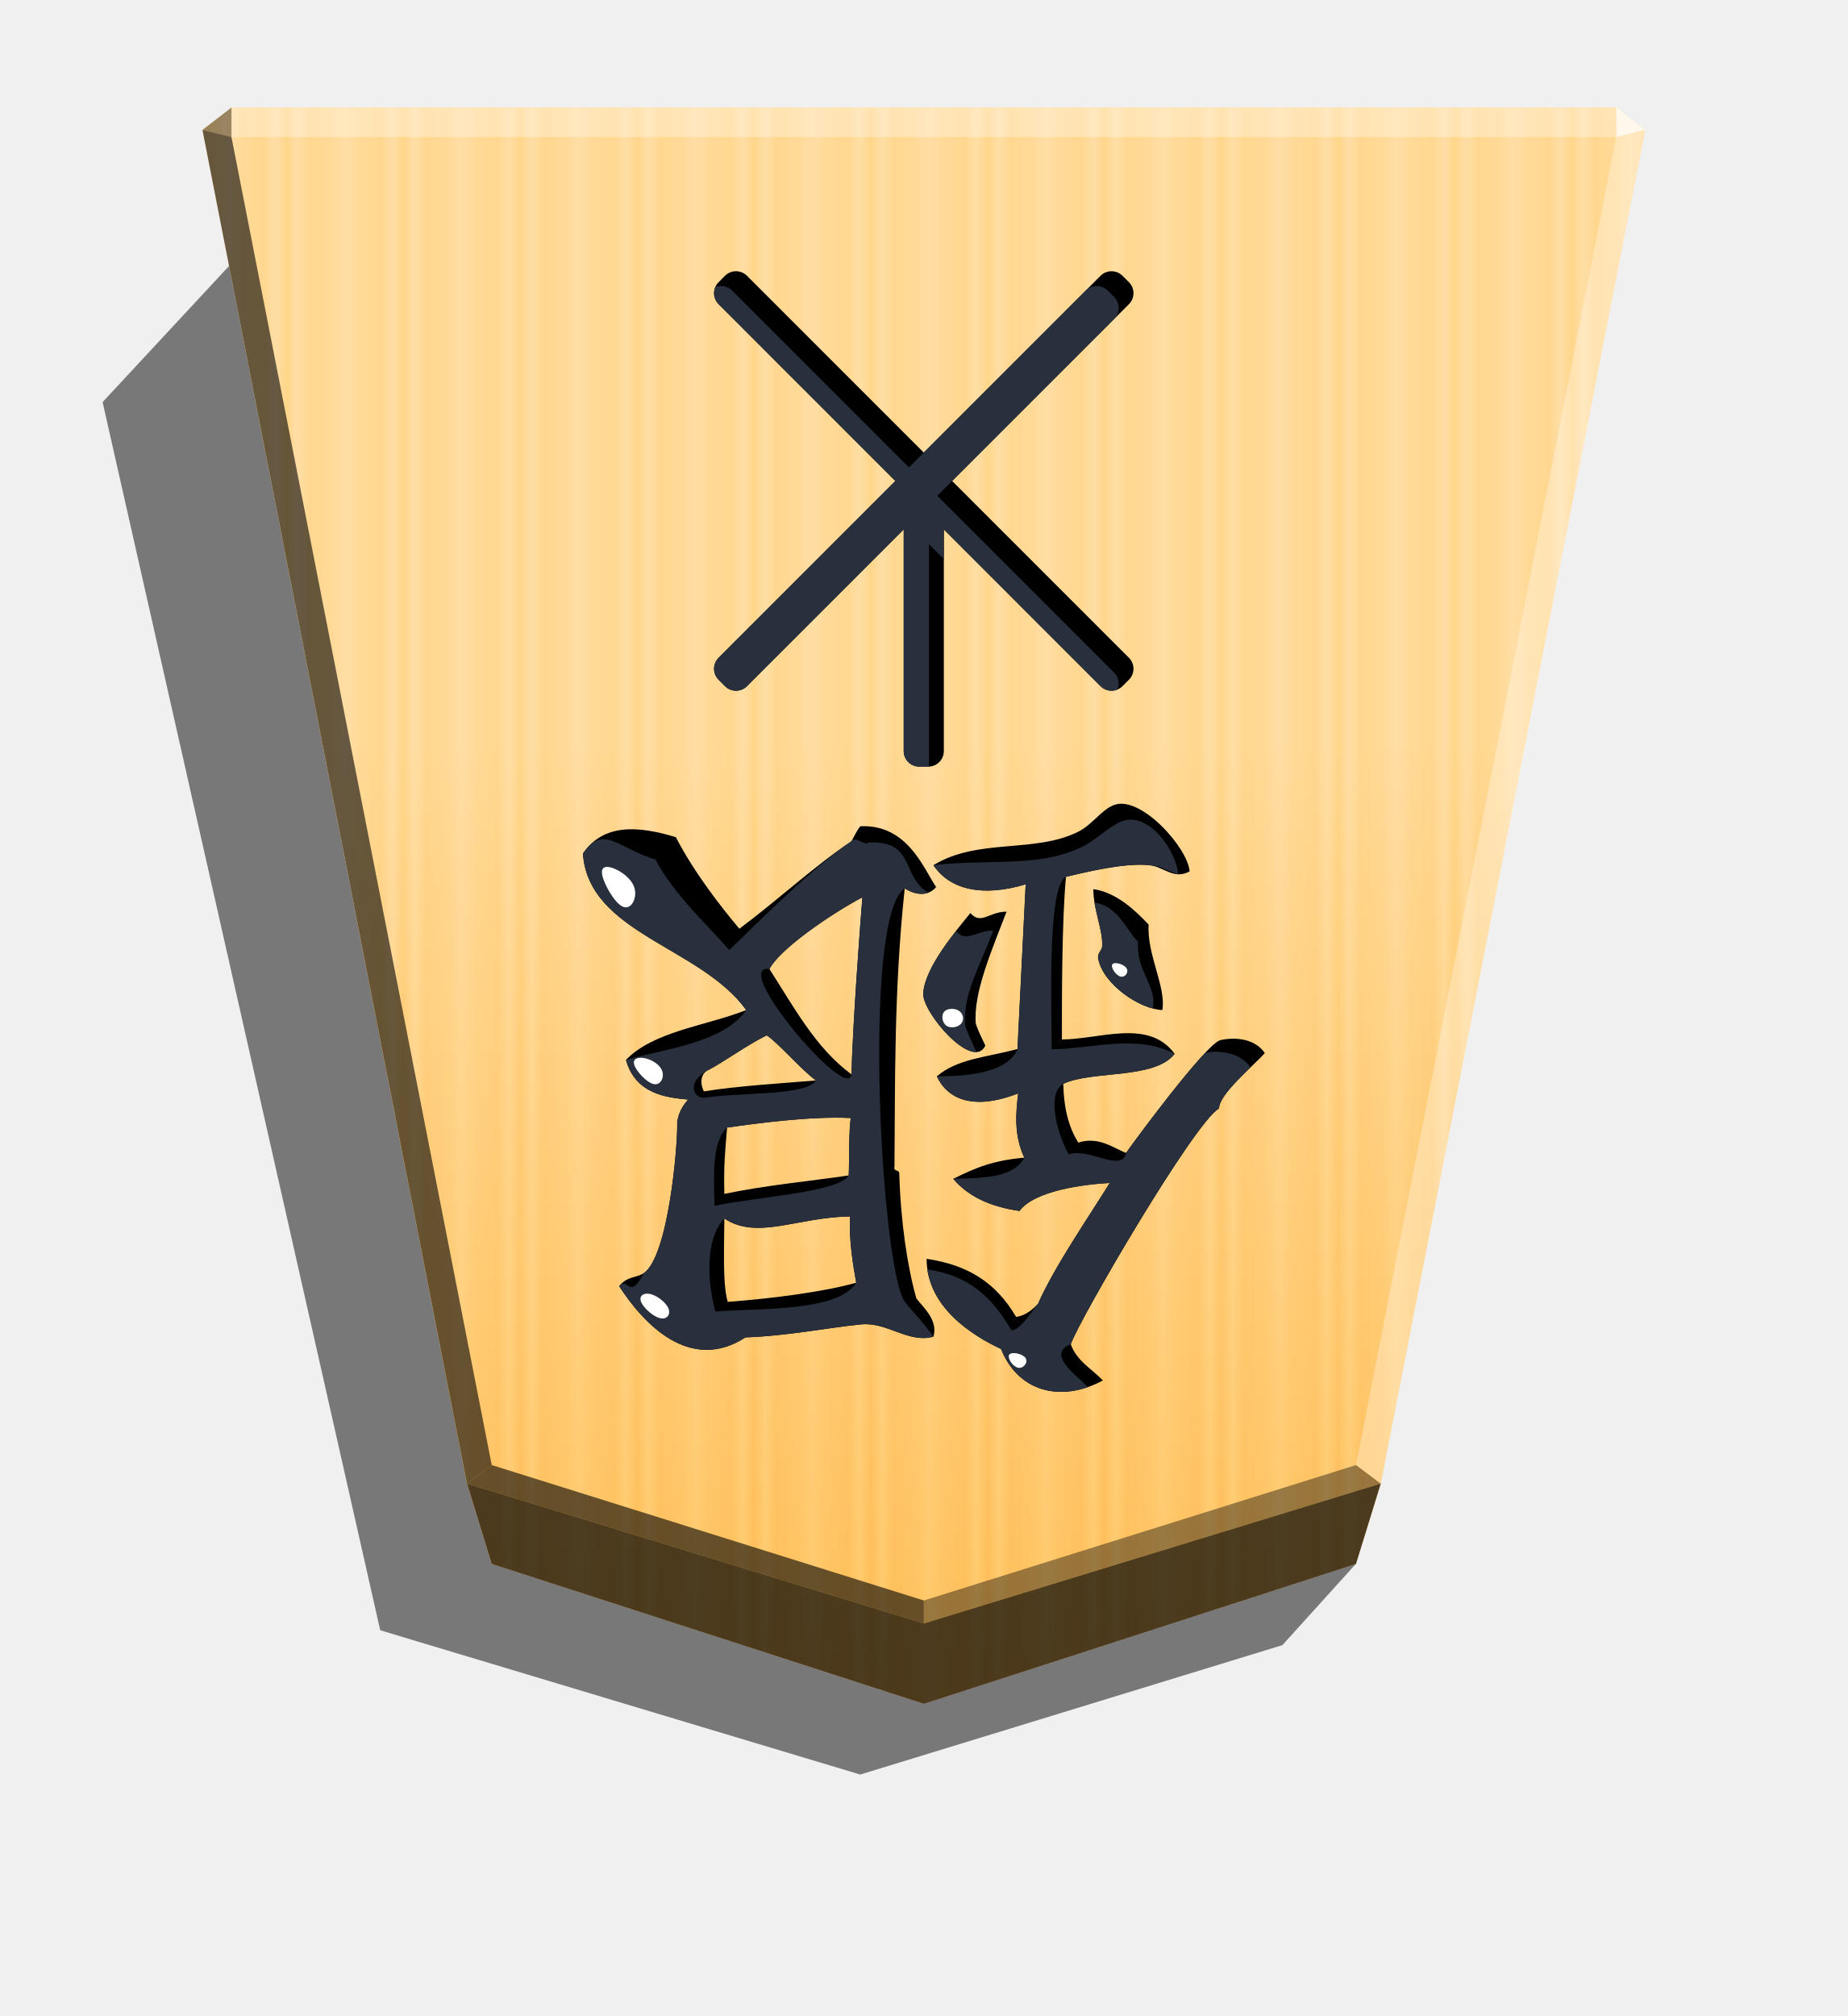
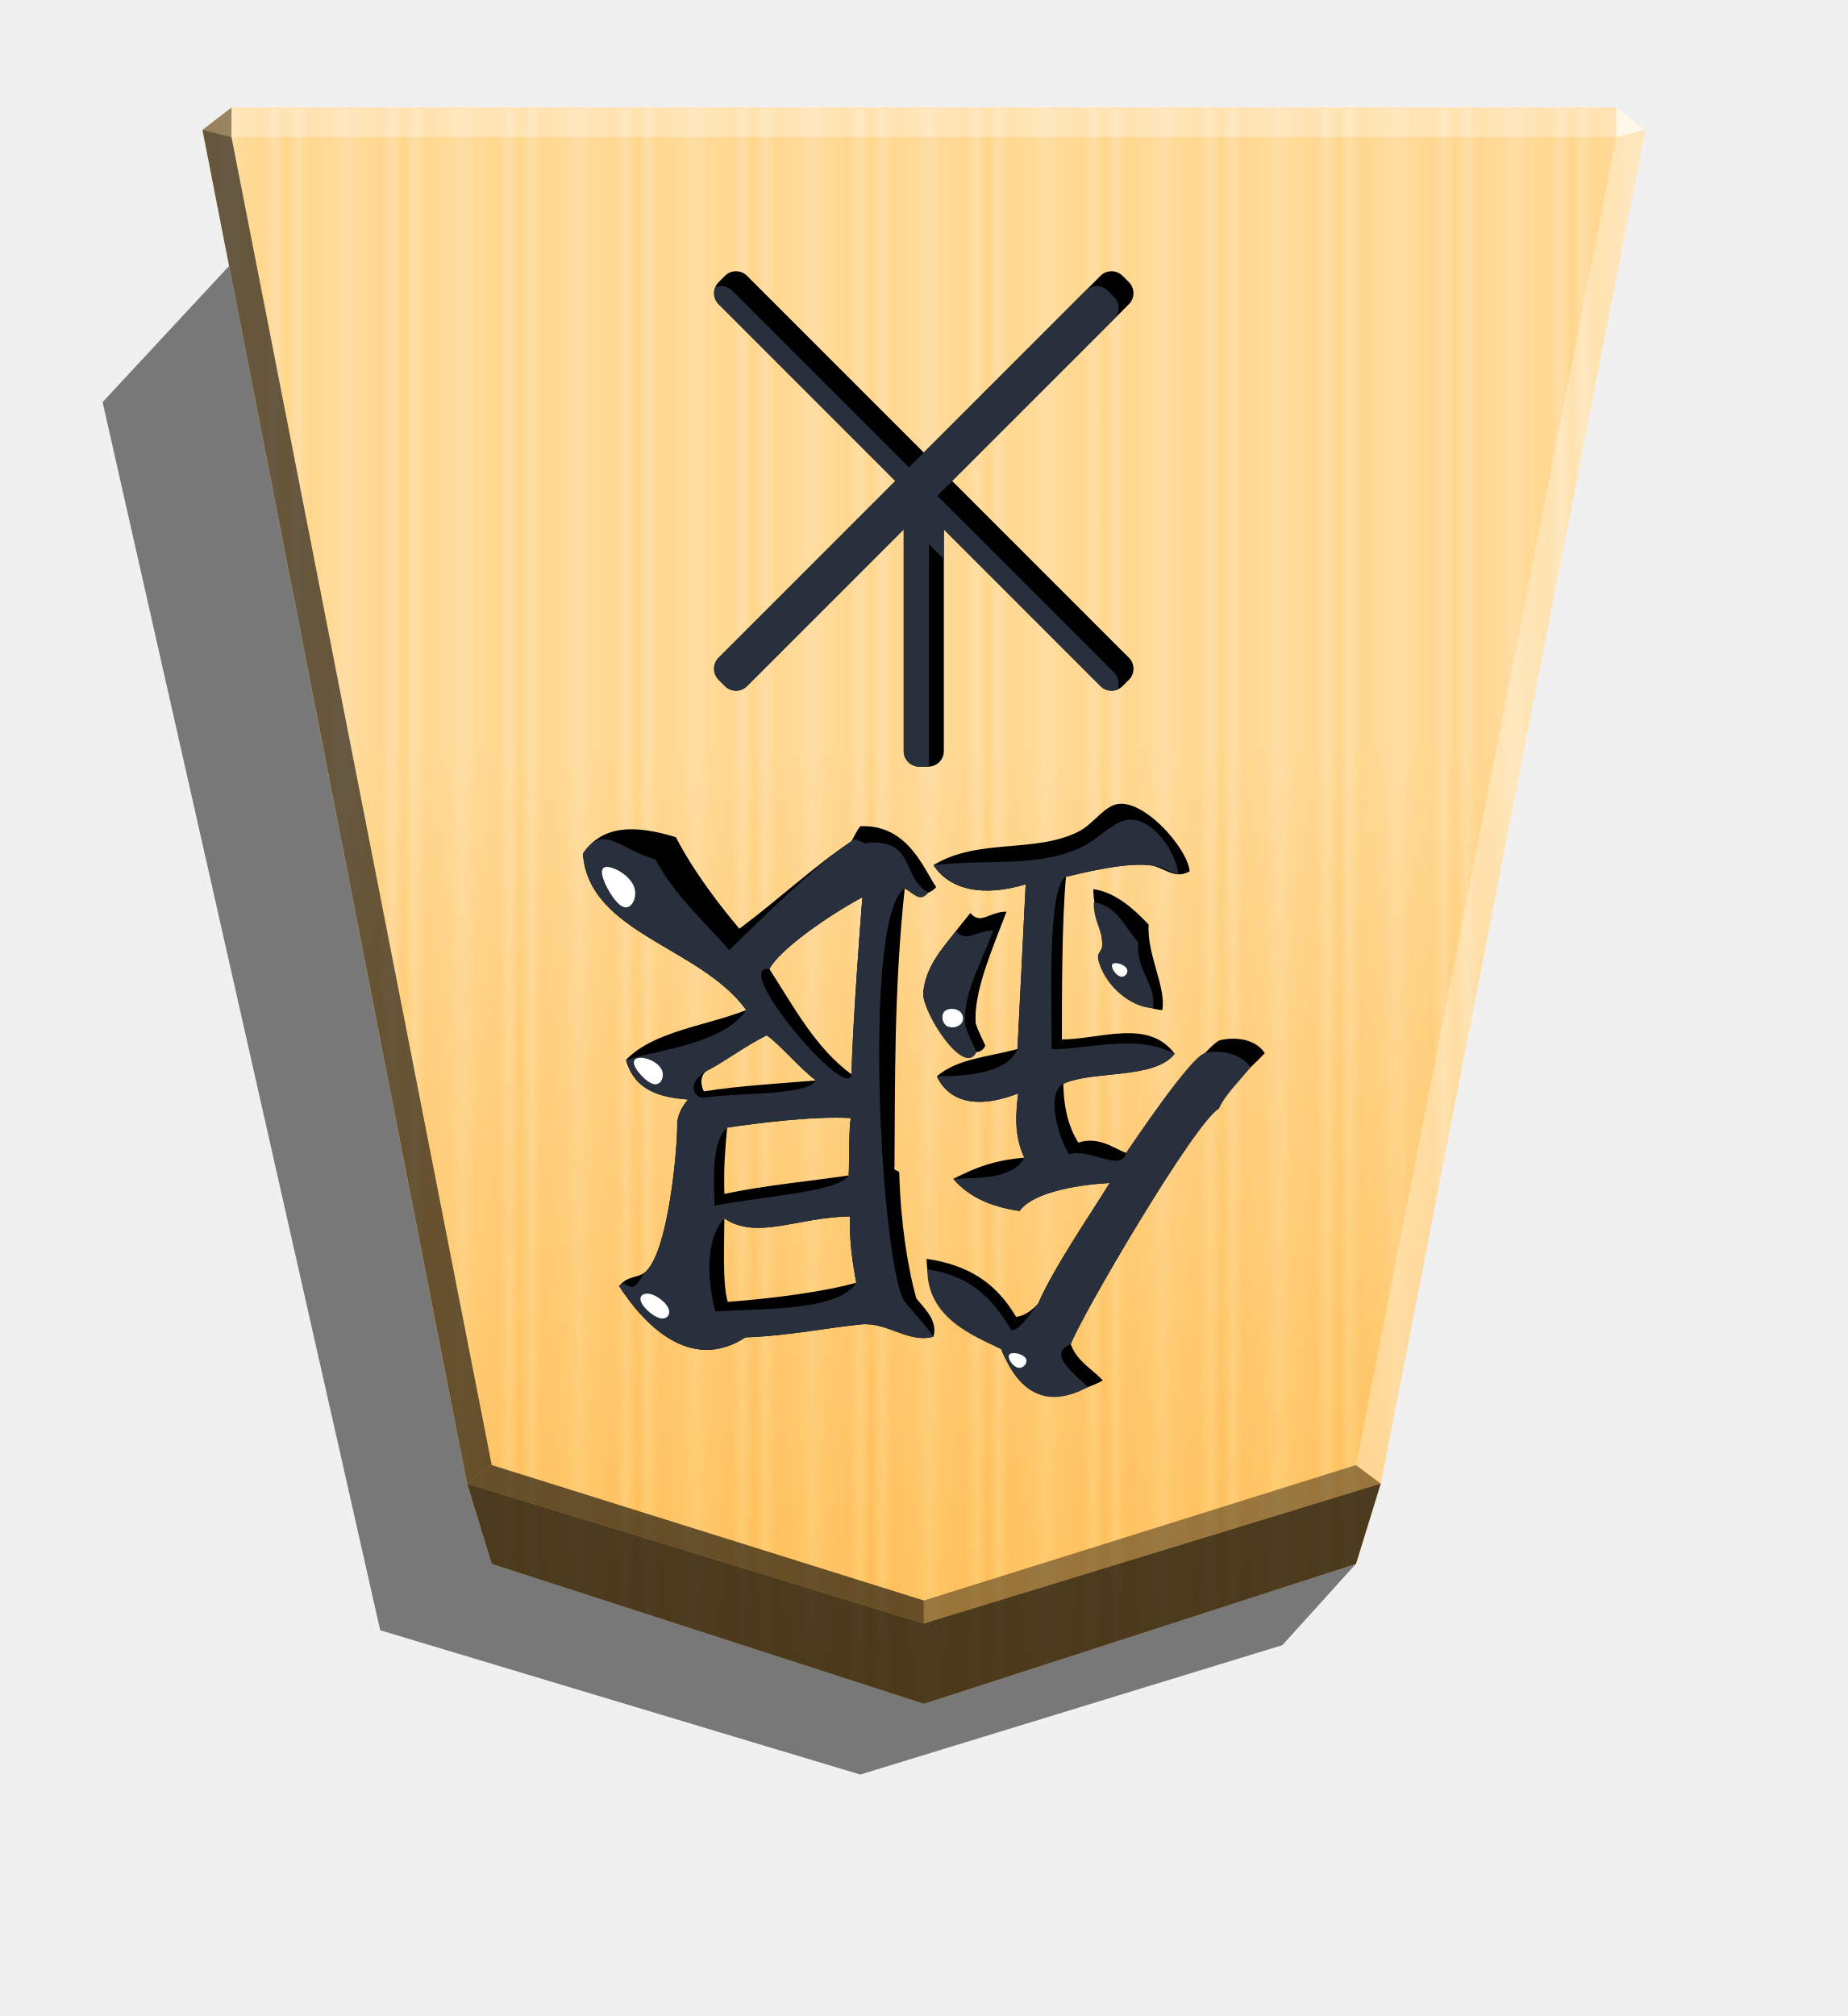
<svg xmlns="http://www.w3.org/2000/svg" width="498.898" height="544.252" viewBox="0 0 1320 1440">
  <defs>
    <linearGradient id="1GI_svg__a" x1="-1430.769" x2="-1409.955" y1="-77.47" y2="-77.47" gradientUnits="userSpaceOnUse" spreadMethod="reflect">
      <stop offset="0" stop-color="#ffd285" />
      <stop offset=".232" stop-color="#ffcd79" />
      <stop offset=".616" stop-color="#ffca73" />
      <stop offset=".808" stop-color="#ffd386" />
      <stop offset="1" stop-color="#ffc86e" />
    </linearGradient>
    <linearGradient id="1GI_svg__b" x1="-905.02" x2="-904.556" y1="-384.47" y2="184.159" gradientUnits="userSpaceOnUse">
      <stop offset="0" />
      <stop offset=".599" stop-color="#fff" />
    </linearGradient>
-     <clipPath id="1GI_svg__d">
-       <path stroke-width="24.218" d="M416.432 609.694c3.905 57.109 83.956 66.383 116.659 111.778-28.311 11.227-66.383 15.132-85.908 35.632 6.834 24.406 28.799 26.846 44.418 28.311-3.905 4.393-6.834 9.274-7.81 16.108.488 16.596-6.345 96.158-23.918 107.873-4.881 3.417-11.715 1.952-17.572 9.274 17.084 26.358 50.276 62.479 90.301 36.609 29.775-.976 61.502-7.322 82.491-9.274 18.548-1.952 33.68 13.667 51.74 8.786 3.417-11.715-6.834-20.501-12.203-27.334-6.345-22.453-11.227-54.669-12.203-89.325 0-2.929-4.393-.976-3.417-4.881.488-57.109-.488-126.421 7.322-198.662 7.81 4.881 16.596 5.857 22.453-.976-9.274-13.667-20.501-44.906-54.181-43.442-2.441 2.929-3.905 6.346-6.345 10.738-26.358 17.572-50.764 40.513-80.051 62.479-13.179-15.62-32.216-40.025-45.395-65.407-27.334-8.298-51.74-9.762-66.383 11.715zm243.081 100.063c-.488 13.667 35.632 55.645 44.418 37.097-2.441-5.369-4.881-9.762-6.834-15.62-1.952-21.965 11.715-53.204 21.965-80.051-12.691 0-18.06 9.762-25.87.976-9.274 11.715-32.704 38.561-33.68 57.597zm2.441 189.388c0 34.168 32.215 54.669 53.204 64.431 11.715 29.775 41.978 39.049 72.729 22.453-7.81-8.298-18.548-13.667-22.941-25.87 6.345-18.06 88.349-158.637 105.921-168.399 0-10.25 24.406-30.263 32.704-39.537-6.834-10.25-20.989-11.715-31.727-9.274-10.25 2.441-63.455 74.681-67.36 80.539-8.298-2.929-19.525-12.203-34.168-7.322-6.345-10.25-10.25-22.941-10.739-41.978 20.501-9.762 65.407-2.929 79.563-21.477-18.548-25.382-53.693-10.25-80.539-10.25 0-31.239 0-84.932 2.929-116.171 12.691-2.929 41.49-10.25 59.55-8.298 10.25.976 17.572 10.738 28.799 4.393-1.464-17.084-35.144-54.669-54.181-47.347-8.786 3.417-15.62 14.155-25.382 19.036-31.239 15.62-71.753 4.393-103.48 23.918 11.715 17.572 35.144 22.941 65.895 13.667l-5.857 117.635c-21.477 5.857-42.954 6.834-57.597 19.525 5.857 12.691 21.477 26.358 58.086 12.203-1.464 12.691-3.417 29.287 4.393 45.883-21.965 1.952-34.168 6.834-50.764 15.132 11.227 13.179 27.334 20.013 47.347 22.941 10.739-14.643 46.371-19.036 64.431-20.013-12.203 20.013-39.537 59.55-51.252 86.396-3.417 3.417-8.298 8.298-15.62 9.274-14.643-24.894-34.656-37.097-63.943-41.49zm119.1-264.069c0 14.643 6.834 28.799 6.346 40.513 0 3.417-3.417 4.881-2.929 8.786 3.417 19.036 30.263 36.609 45.883 37.097 2.929-16.108-11.227-40.025-9.762-61.014-8.786-9.274-22.453-22.941-39.537-25.382zM517.471 870.347c23.429 15.62 52.228-.976 89.813-1.464-.976 17.084 2.441 36.609 4.393 47.347-22.453 6.345-59.062 11.227-91.765 13.667-3.905-12.691-2.441-41.49-2.441-59.55m0-17.572c-.488-20.501.488-29.775 1.952-47.347 20.501-2.929 59.55-8.298 88.349-6.834-1.464 8.786-.976 31.239-1.464 41.002-25.87 3.905-58.574 6.834-88.837 13.179m-14.643-73.217c-2.929-5.857-2.441-13.179 3.905-15.62 10.25-5.369 27.823-18.06 41.002-24.406 8.786 5.857 23.918 23.918 35.144 32.215-22.941 1.952-56.133 3.905-80.051 7.81zm46.859-87.372c6.834-13.667 42.466-38.561 66.383-51.252-1.464 17.572-6.834 89.813-7.81 126.421-25.382-18.548-41.002-47.835-58.574-75.169z" />
-     </clipPath>
    <clipPath id="1GI_svg__c">
      <path stroke-width="1.534" d="M1711.016 1079.856a7.48 7.48 0 0 0-5.309 2.208l-3.066 3.066a7.49 7.49 0 0 0 0 10.619l85.245 85.248-85.245 85.245a7.49 7.49 0 0 0 0 10.619l3.066 3.07a7.49 7.49 0 0 0 10.619 0l75.571-75.571v106.87a7.493 7.493 0 0 0 7.507 7.511h4.34a7.493 7.493 0 0 0 7.507-7.511v-106.87l75.568 75.571a7.49 7.49 0 0 0 10.619 0l3.07-3.07a7.49 7.49 0 0 0 0-10.619l-85.248-85.245 85.248-85.248a7.49 7.49 0 0 0 0-10.619l-3.07-3.066a7.493 7.493 0 0 0-10.619 0l-85.245 85.245-85.248-85.245a7.5 7.5 0 0 0-5.31-2.208m90.558 101.135v.01h-.01z" />
    </clipPath>
  </defs>
  <path d="m968.624 1117.058-52.496 58.046-301.599 92.427-342.906-103.058L73.297 287.212l92.022-99.032z" opacity=".5" />
  <path fill="url(#1GI_svg__a)" d="m-1220.686-340.838-153.963 49.823-8.809 28.459-94.245 482.361 10.349 7.986h493.336l10.348-7.986-94.244-482.361-8.809-28.459z" transform="translate(-1787.64 533.54)scale(-2.0051)" />
  <path fill="url(#1GI_svg__b)" d="m-905.02-384.47-153.963 49.823-8.809 26.778-94.245 484.042 10.349 7.986h493.336l10.349-7.986-94.244-482.219-8.809-28.601z" opacity=".25" style="mix-blend-mode:overlay" transform="translate(-1154.688 446.054)scale(-2.0051)" />
  <path d="m165.355 97.854.043-21.064-20.75 16.013zm821.025 961.863-17.664-13.248L660 1143.218v16.402z" opacity=".4" />
  <path d="m333.62 1059.717 17.664-13.248L660 1143.218v16.402z" opacity=".6" />
  <path d="m333.62 1059.717 17.664-13.248L165.355 97.854l-20.707-5.052z" opacity=".6" />
  <g fill="#fff">
    <path d="m986.38 1059.717-17.664-13.248 185.93-948.615 20.707-5.052z" opacity=".3" />
    <path d="m1154.646 97.854-.043-21.064 20.75 16.013z" opacity=".8" />
    <path d="M1154.646 97.854H165.355l.043-21.064h989.205z" opacity=".3" />
  </g>
  <path d="M525.787 193.734a11.1 11.1 0 0 0-7.865 3.271l-4.542 4.542a11.1 11.1 0 0 0 0 15.73l126.273 126.278L513.38 469.828a11.1 11.1 0 0 0 0 15.73l4.542 4.547a11.1 11.1 0 0 0 15.73 0l111.944-111.944v158.307a11.1 11.1 0 0 0 11.121 11.126h6.428a11.1 11.1 0 0 0 11.12-11.126V378.162l111.938 111.944a11.1 11.1 0 0 0 15.73 0l4.547-4.547a11.1 11.1 0 0 0 0-15.73L680.202 343.555 806.48 217.277a11.1 11.1 0 0 0 0-15.73l-4.547-4.542a11.1 11.1 0 0 0-15.73 0L659.93 323.278 533.652 197.005a11.1 11.1 0 0 0-7.865-3.271M659.93 343.545l.005.01-.005.005-.01-.005z" />
  <path fill="#29303d" d="M1703.872 1087a7.48 7.48 0 0 0-5.309 2.208l-3.066 3.066a7.49 7.49 0 0 0 0 10.619l85.245 85.248-85.245 85.245a7.49 7.49 0 0 0 0 10.619l3.066 3.07a7.49 7.49 0 0 0 10.619 0l75.571-75.571v106.87a7.493 7.493 0 0 0 7.507 7.511h4.34a7.493 7.493 0 0 0 7.507-7.511v-106.87l75.568 75.571a7.49 7.49 0 0 0 10.619 0l3.07-3.07a7.49 7.49 0 0 0 0-10.619l-85.248-85.245 85.248-85.248a7.49 7.49 0 0 0 0-10.619l-3.07-3.066a7.493 7.493 0 0 0-10.619 0l-85.245 85.245-85.248-85.245a7.5 7.5 0 0 0-5.31-2.208m90.558 101.135v.01h-.01z" clip-path="url(#1GI_svg__c)" transform="translate(-2008.741 -1405.856)scale(1.4813)" />
  <path d="m351.283 1117.065-17.663-57.348L660 1159.62l326.38-99.903-17.663 57.348L660 1216.968z" opacity=".7" />
  <path d="M416.432 609.694c3.905 57.109 83.956 66.383 116.659 111.778-28.311 11.227-66.383 15.132-85.908 35.632 6.834 24.406 28.799 26.846 44.418 28.311-3.905 4.393-6.834 9.274-7.81 16.108.488 16.596-6.345 96.158-23.918 107.873-4.881 3.417-11.715 1.952-17.572 9.274 17.084 26.358 50.276 62.479 90.301 36.609 29.775-.976 61.502-7.322 82.491-9.274 18.548-1.952 33.68 13.667 51.74 8.786 3.417-11.715-6.834-20.501-12.203-27.334-6.345-22.453-11.227-54.669-12.203-89.325 0-2.929-4.393-.976-3.417-4.881.488-57.109-.488-126.421 7.322-198.662 7.81 4.881 16.596 5.857 22.453-.976-9.274-13.667-20.501-44.906-54.181-43.442-2.441 2.929-3.905 6.345-6.345 10.738-26.358 17.572-50.764 40.513-80.051 62.479-13.179-15.62-32.216-40.025-45.395-65.407-27.334-8.298-51.74-9.762-66.383 11.715zm243.081 100.063c-.488 13.667 35.632 55.645 44.418 37.097-2.441-5.369-4.881-9.762-6.834-15.62-1.952-21.965 11.715-53.204 21.965-80.051-12.691 0-18.06 9.762-25.87.976-9.274 11.715-32.704 38.561-33.68 57.597zm2.441 189.388c0 34.168 32.215 54.669 53.204 64.431 11.715 29.775 41.978 39.049 72.729 22.453-7.81-8.298-18.548-13.667-22.941-25.87 6.345-18.06 88.349-158.637 105.921-168.399 0-10.25 24.406-30.263 32.704-39.537-6.834-10.25-20.989-11.715-31.727-9.274-10.25 2.441-63.455 74.681-67.36 80.539-8.298-2.929-19.525-12.203-34.168-7.322-6.345-10.25-10.25-22.941-10.739-41.978 20.501-9.762 65.407-2.929 79.563-21.477-18.548-25.382-53.692-10.25-80.539-10.25 0-31.239 0-84.932 2.929-116.171 12.691-2.929 41.49-10.25 59.55-8.298 10.25.976 17.572 10.738 28.799 4.393-1.464-17.084-35.144-54.669-54.181-47.347-8.786 3.417-15.62 14.155-25.382 19.036-31.239 15.62-71.753 4.393-103.48 23.918 11.715 17.572 35.144 22.941 65.895 13.667l-5.857 117.635c-21.477 5.857-42.954 6.834-57.597 19.525 5.857 12.691 21.477 26.358 58.086 12.203-1.464 12.691-3.417 29.287 4.393 45.883-21.965 1.952-34.168 6.834-50.764 15.132 11.227 13.179 27.334 20.013 47.347 22.941 10.739-14.643 46.371-19.036 64.431-20.013-12.203 20.013-39.537 59.55-51.252 86.396-3.417 3.417-8.298 8.298-15.62 9.274-14.643-24.894-34.656-37.097-63.943-41.49zm119.1-264.069c0 14.643 6.834 28.799 6.345 40.513 0 3.417-3.417 4.881-2.929 8.786 3.417 19.036 30.263 36.609 45.883 37.097 2.929-16.108-11.227-40.025-9.762-61.014-8.786-9.274-22.453-22.941-39.537-25.382M517.471 870.347c23.429 15.62 52.228-.976 89.813-1.464-.976 17.084 2.441 36.609 4.393 47.347-22.453 6.345-59.062 11.227-91.765 13.667-3.905-12.691-2.441-41.49-2.441-59.55m0-17.572c-.488-20.501.488-29.775 1.952-47.347 20.501-2.929 59.55-8.298 88.349-6.834-1.464 8.786-.976 31.239-1.464 41.002-25.87 3.905-58.574 6.834-88.837 13.179m-14.643-73.217c-2.929-5.857-2.441-13.179 3.905-15.62 10.25-5.369 27.823-18.06 41.002-24.406 8.786 5.857 23.918 23.918 35.144 32.215-22.941 1.952-56.133 3.905-80.051 7.81zm46.859-87.372c6.834-13.667 42.466-38.561 66.383-51.252-1.464 17.572-6.834 89.813-7.81 126.421-25.382-18.548-41.002-47.835-58.574-75.169z" />
-   <path fill="#29303d" d="M416.432 609.694c3.905 57.109 83.956 66.383 116.659 111.778-16.107 23.621-59.519 27.907-85.908 35.632 6.834 24.406 28.799 26.846 44.418 28.311-3.905 4.393-6.834 9.274-7.81 16.108.488 16.596-6.345 96.158-23.918 107.873-9.983 20.061-11.715 1.952-17.572 9.274 17.084 26.358 50.276 62.479 90.301 36.609 29.775-.976 61.502-7.322 82.491-9.274 18.548-1.952 33.68 13.667 51.74 8.786-6.834-9.962-14.384-17.265-19.753-24.098-17.132-17.06-32.111-275.768-.747-296.104 7.81 4.881 10.994 9.876 16.852 3.043-19.791-11.78-8.967-37.33-42.646-35.866-2.441 2.929-9.837-5.25-12.278-.857-26.358 17.572-63.482 54.611-87.3 77.733-13.179-15.62-39.458-39.263-52.637-64.644-27.334-8.298-37.249-25.779-51.892-4.302zm243.081 100.063c-.488 13.667 29.304 60.284 38.09 41.736-2.441-5.369-6.103-12.783-8.055-18.641-1.952-21.965 9.827-41.339 20.078-68.186-12.691 0-18.878 9.097-26.687.311-9.274 11.715-22.448 25.743-23.424 44.779zm2.979 196.939c0 34.168 31.677 47.118 52.666 56.88 11.715 29.775 31.278 43.804 62.03 27.209-7.81-8.298-30.231-23.546-12.242-30.625 6.345-18.06 88.349-158.637 105.921-168.399 3.554-8.632 14.275-19.395 22.488-29.336-6.834-10.25-21.778-12.703-32.516-10.263-10.25 2.441-52.45 65.469-56.355 71.326-3.174 14.33-26.266-3.843-40.909 1.038-6.345-10.25-17.262-42.626-3.997-50.337 20.501-9.762 65.407-2.929 79.563-21.477-27.141-14.454-60.973-3.239-87.82-3.239 0-31.239-3.236-116.752 10.209-123.182 12.691-2.929 41.49-10.25 59.55-8.298 10.25.976 8.896 2.701 20.645 6.511-1.464-17.084-21.327-45.191-40.364-37.869-8.786 3.417-18.047 13.077-27.809 17.958-31.239 15.62-67.708 8.708-106.716 13.401 11.715 17.572 35.144 22.941 65.895 13.667l-5.857 117.635c-7.185 17.992-39.095 19.487-57.597 19.525 5.857 12.691 21.477 26.358 58.086 12.203-1.464 12.691-3.417 29.287 4.393 45.883-8.212 15.435-32.434 14.39-50.764 15.132 11.227 13.179 27.334 20.013 47.347 22.941 10.739-14.643 46.371-19.036 64.431-20.013-12.203 20.013-39.537 59.55-51.252 86.396-3.417 3.417-11.534 18.006-18.856 18.982-14.643-24.894-30.882-39.254-60.168-43.647zm118.827-262.185c0 14.643 6.568 19.363 6.08 31.078 0 3.417-3.417 4.881-2.929 8.786C787.886 703.412 808.202 720 823.61 720c2.929-16.108-12.04-26.151-10.575-47.14-8.786-9.274-14.633-25.908-31.717-28.348zM517.471 870.347c23.429 15.62 52.228-.976 89.813-1.464-.976 17.084 2.441 36.609 4.393 47.347-13.015 20.772-67.826 18.103-100.529 20.543-3.905-12.691-9.856-49.31 6.323-66.426m-7.011-9.078c-.488-20.501-2.208-45.55 8.964-55.841 20.501-2.929 59.55-8.298 88.349-6.834-1.464 8.786-.976 31.239-1.464 41.002-6.994 11.995-65.585 15.328-95.848 21.673zm-7.767-77.116c-7.513 0-12.822-11.707 4.04-20.214 10.25-5.369 27.823-18.06 41.002-24.406 8.786 5.857 23.918 23.918 35.144 32.215-6.492 11.121-56.268 8.5-80.185 12.405zm46.994-91.967c6.834-13.667 42.466-38.561 66.383-51.252-1.464 17.572-6.834 89.813-7.81 126.421-2.461 21.092-87.3-79.116-58.574-75.169z" clip-path="url(#1GI_svg__d)" />
+   <path fill="#29303d" d="M416.432 609.694c3.905 57.109 83.956 66.383 116.659 111.778-16.107 23.621-59.519 27.907-85.908 35.632 6.834 24.406 28.799 26.846 44.418 28.311-3.905 4.393-6.834 9.274-7.81 16.108.488 16.596-6.345 96.158-23.918 107.873-9.983 20.061-11.715 1.952-17.572 9.274 17.084 26.358 50.276 62.479 90.301 36.609 29.775-.976 61.502-7.322 82.491-9.274 18.548-1.952 33.68 13.667 51.74 8.786-6.834-9.962-14.384-17.265-19.753-24.098-17.132-17.06-32.111-275.768-.747-296.104 7.81 4.881 10.994 9.876 16.852 3.043-19.791-11.78-8.967-37.33-42.646-35.866-2.441 2.929-9.837-5.25-12.278-.857-26.358 17.572-63.482 54.611-87.3 77.733-13.179-15.62-39.458-39.263-52.637-64.644-27.334-8.298-37.249-25.779-51.892-4.302zm243.081 100.063c-.488 13.667 29.304 60.284 38.09 41.736-2.441-5.369-6.103-12.783-8.055-18.641-1.952-21.965 9.827-41.339 20.078-68.186-12.691 0-18.878 9.097-26.687.311-9.274 11.715-22.448 25.743-23.424 44.779zm2.979 196.939c0 34.168 31.677 47.118 52.666 56.88 11.715 29.775 31.278 43.804 62.03 27.209-7.81-8.298-30.231-23.546-12.242-30.625 6.345-18.06 88.349-158.637 105.921-168.399 3.554-8.632 14.275-19.395 22.488-29.336-6.834-10.25-21.778-12.703-32.516-10.263-10.25 2.441-52.45 65.469-56.355 71.326-3.174 14.33-26.266-3.843-40.909 1.038-6.345-10.25-17.262-42.626-3.997-50.337 20.501-9.762 65.407-2.929 79.563-21.477-27.141-14.454-60.973-3.239-87.82-3.239 0-31.239-3.236-116.752 10.209-123.182 12.691-2.929 41.49-10.25 59.55-8.298 10.25.976 8.896 2.701 20.645 6.511-1.464-17.084-21.327-45.191-40.364-37.869-8.786 3.417-18.047 13.077-27.809 17.958-31.239 15.62-67.708 8.708-106.716 13.401 11.715 17.572 35.144 22.941 65.895 13.667l-5.857 117.635c-7.185 17.992-39.095 19.487-57.597 19.525 5.857 12.691 21.477 26.358 58.086 12.203-1.464 12.691-3.417 29.287 4.393 45.883-8.212 15.435-32.434 14.39-50.764 15.132 11.227 13.179 27.334 20.013 47.347 22.941 10.739-14.643 46.371-19.036 64.431-20.013-12.203 20.013-39.537 59.55-51.252 86.396-3.417 3.417-11.534 18.006-18.856 18.982-14.643-24.894-30.882-39.254-60.168-43.647zm118.827-262.185c0 14.643 6.568 19.363 6.08 31.078 0 3.417-3.417 4.881-2.929 8.786C787.886 703.412 808.202 720 823.61 720c2.929-16.108-12.04-26.151-10.575-47.14-8.786-9.274-14.633-25.908-31.717-28.348zM517.471 870.347c23.429 15.62 52.228-.976 89.813-1.464-.976 17.084 2.441 36.609 4.393 47.347-13.015 20.772-67.826 18.103-100.529 20.543-3.905-12.691-9.856-49.31 6.323-66.426m-7.011-9.078c-.488-20.501-2.208-45.55 8.964-55.841 20.501-2.929 59.55-8.298 88.349-6.834-1.464 8.786-.976 31.239-1.464 41.002-6.994 11.995-65.585 15.328-95.848 21.673zm-7.767-77.116c-7.513 0-12.822-11.707 4.04-20.214 10.25-5.369 27.823-18.06 41.002-24.406 8.786 5.857 23.918 23.918 35.144 32.215-6.492 11.121-56.268 8.5-80.185 12.405zm46.994-91.967c6.834-13.667 42.466-38.561 66.383-51.252-1.464 17.572-6.834 89.813-7.81 126.421-2.461 21.092-87.3-79.116-58.574-75.169z" />
  <path fill="#fff" d="M444.846 647.594c5.841 2.671 9.977-5.341 8.721-12.019s-7.908-12.022-13.75-14.696-10.876-2.673-9.619 4.007 8.807 20.037 14.648 22.708m21.992 126.715c5.018 1.184 7.738-4.454 6.327-9.036s-6.956-8.106-11.976-9.292-9.512-.032-8.099 4.551 8.731 12.592 13.748 13.776zm4.684 167.253c4.886 1.167 7.757-2.608 6.033-6.921s-8.047-9.167-12.936-10.337-8.34 1.347-6.613 5.663 8.63 10.428 13.516 11.596zm215.092-210.367c2.294-2.624 1.656-6.908-1.359-9.052s-8.408-2.144-10.704.484-1.492 7.879 1.524 10.019 8.245 1.173 10.539-1.451m40.648 245.736c3.861.839 7.462-3.738 5.403-6.866s-9.782-4.808-11.584-2.518 2.32 8.546 6.18 9.384zm73.13-279.389c3.357.929 6.259-3.056 4.354-5.98s-8.621-4.785-10.072-2.791 2.362 7.841 5.719 8.771z" />
</svg>
